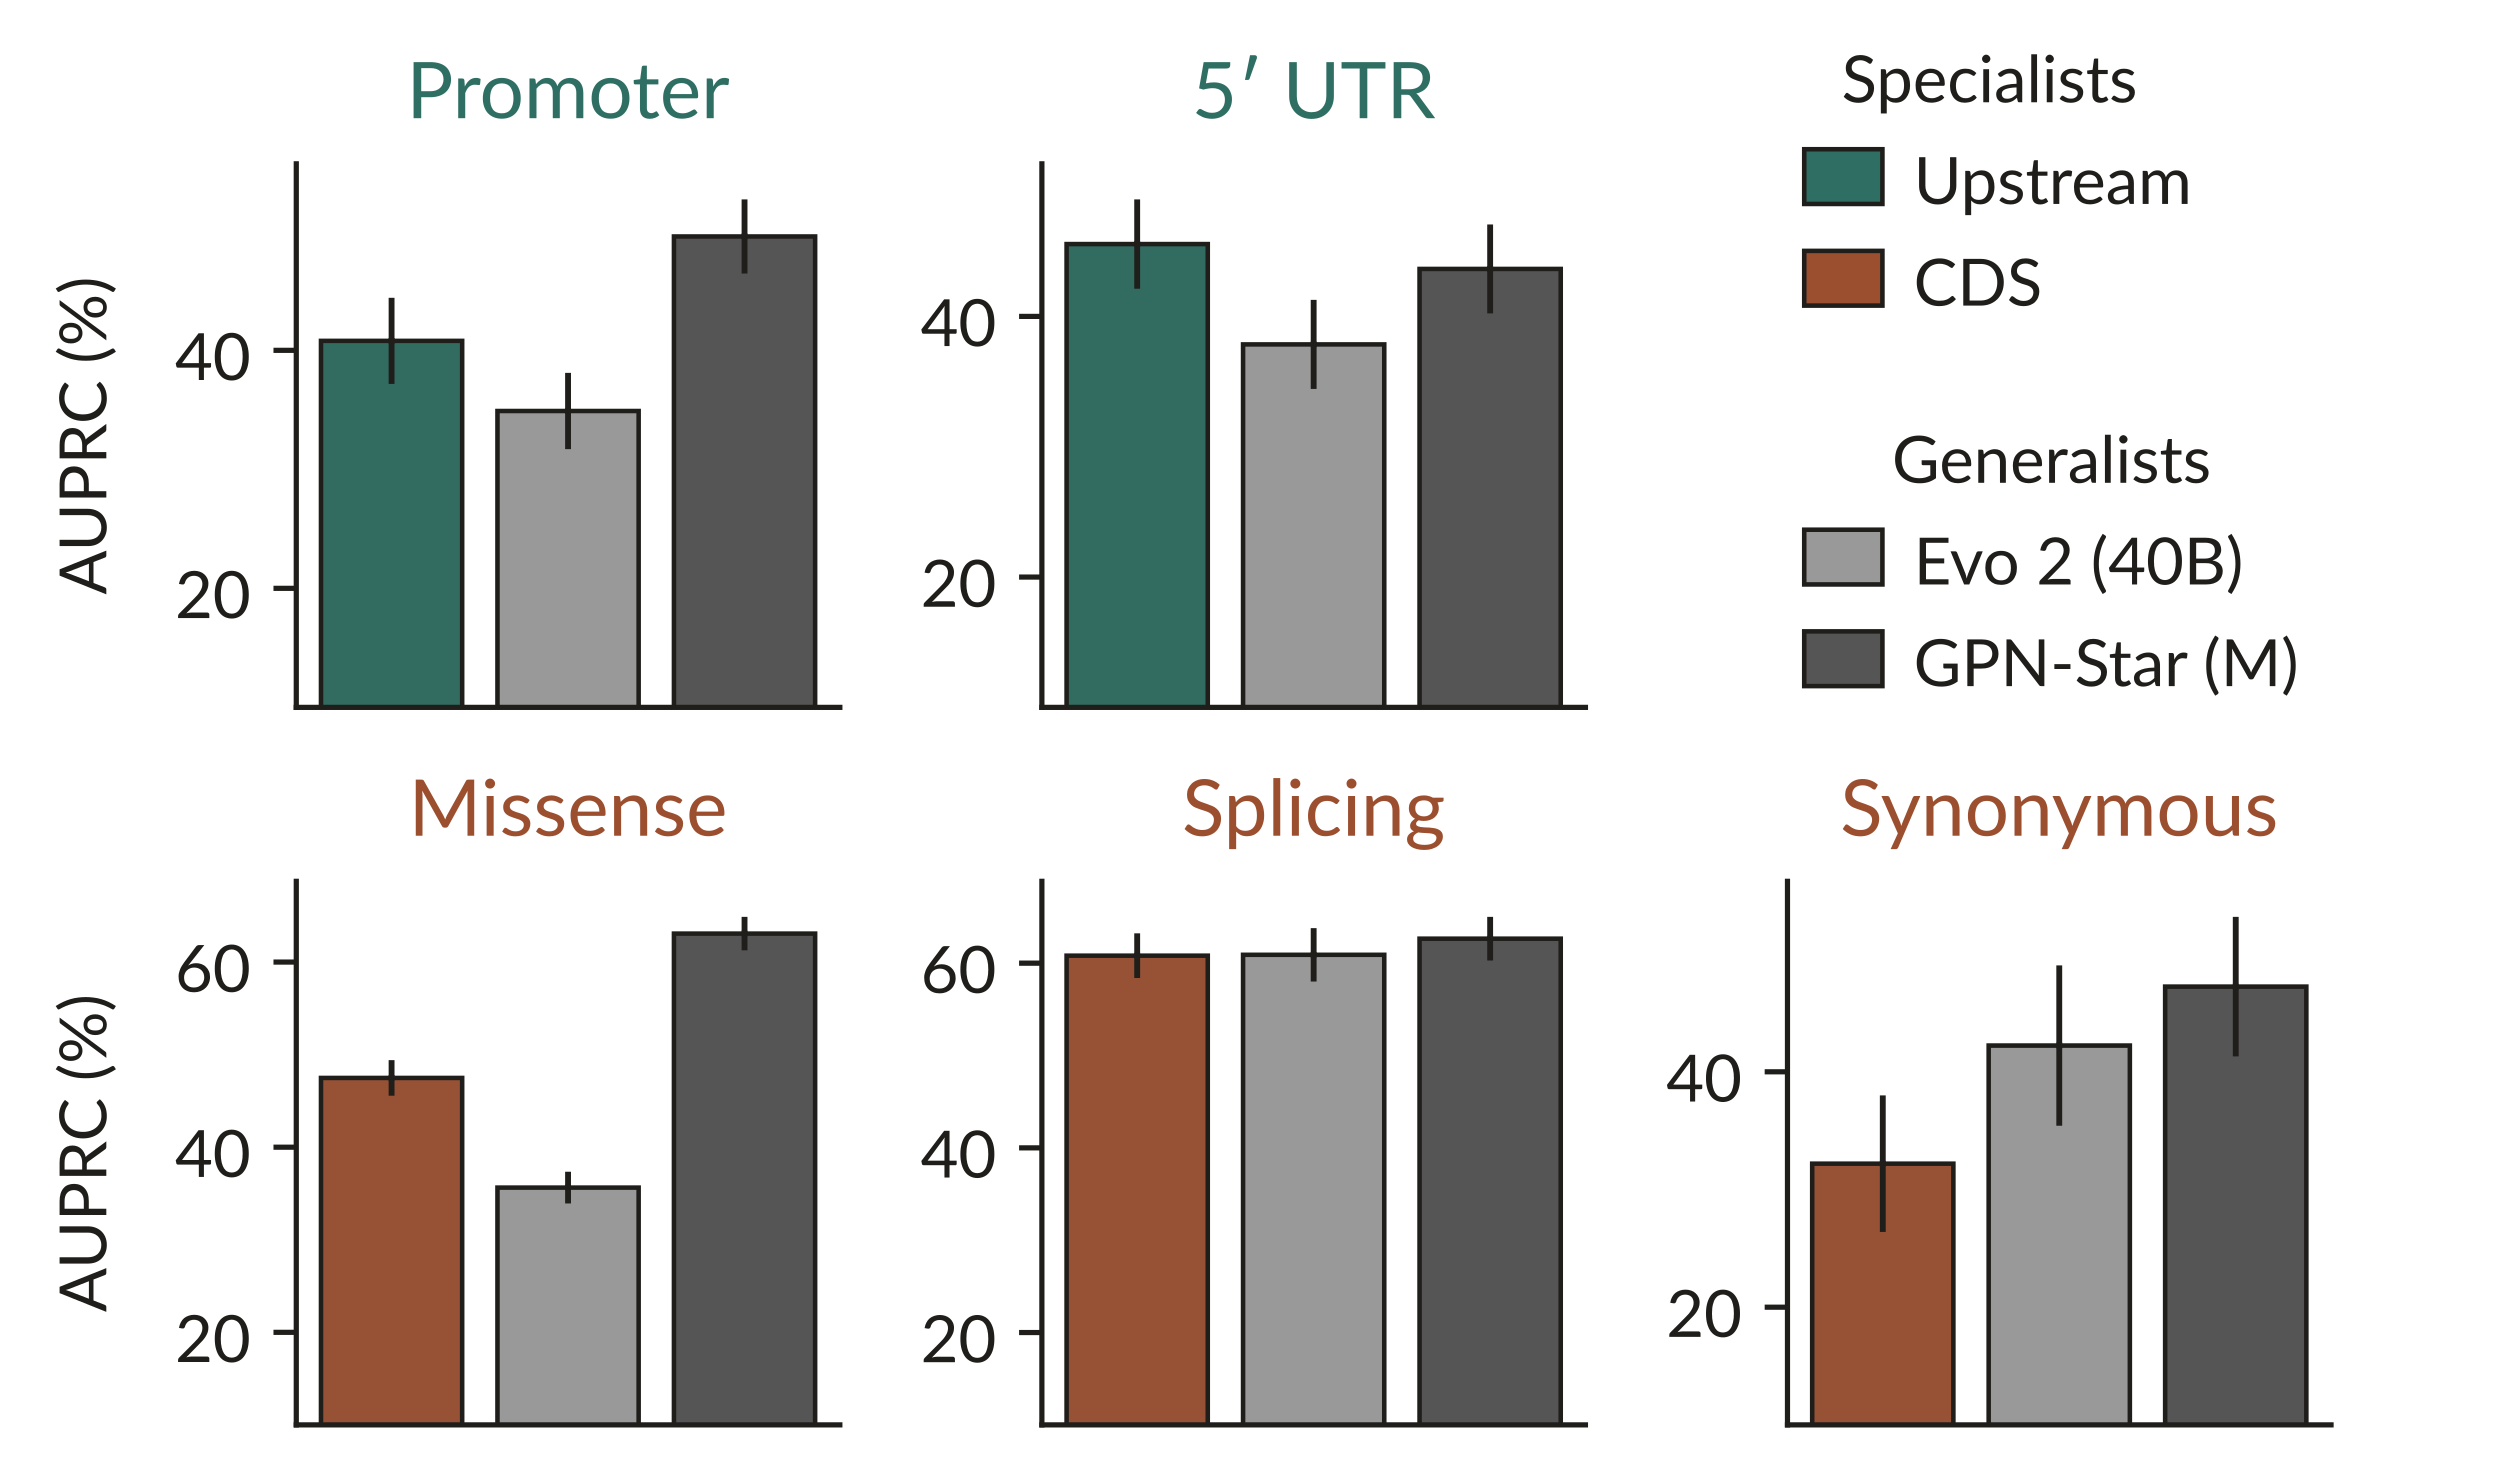
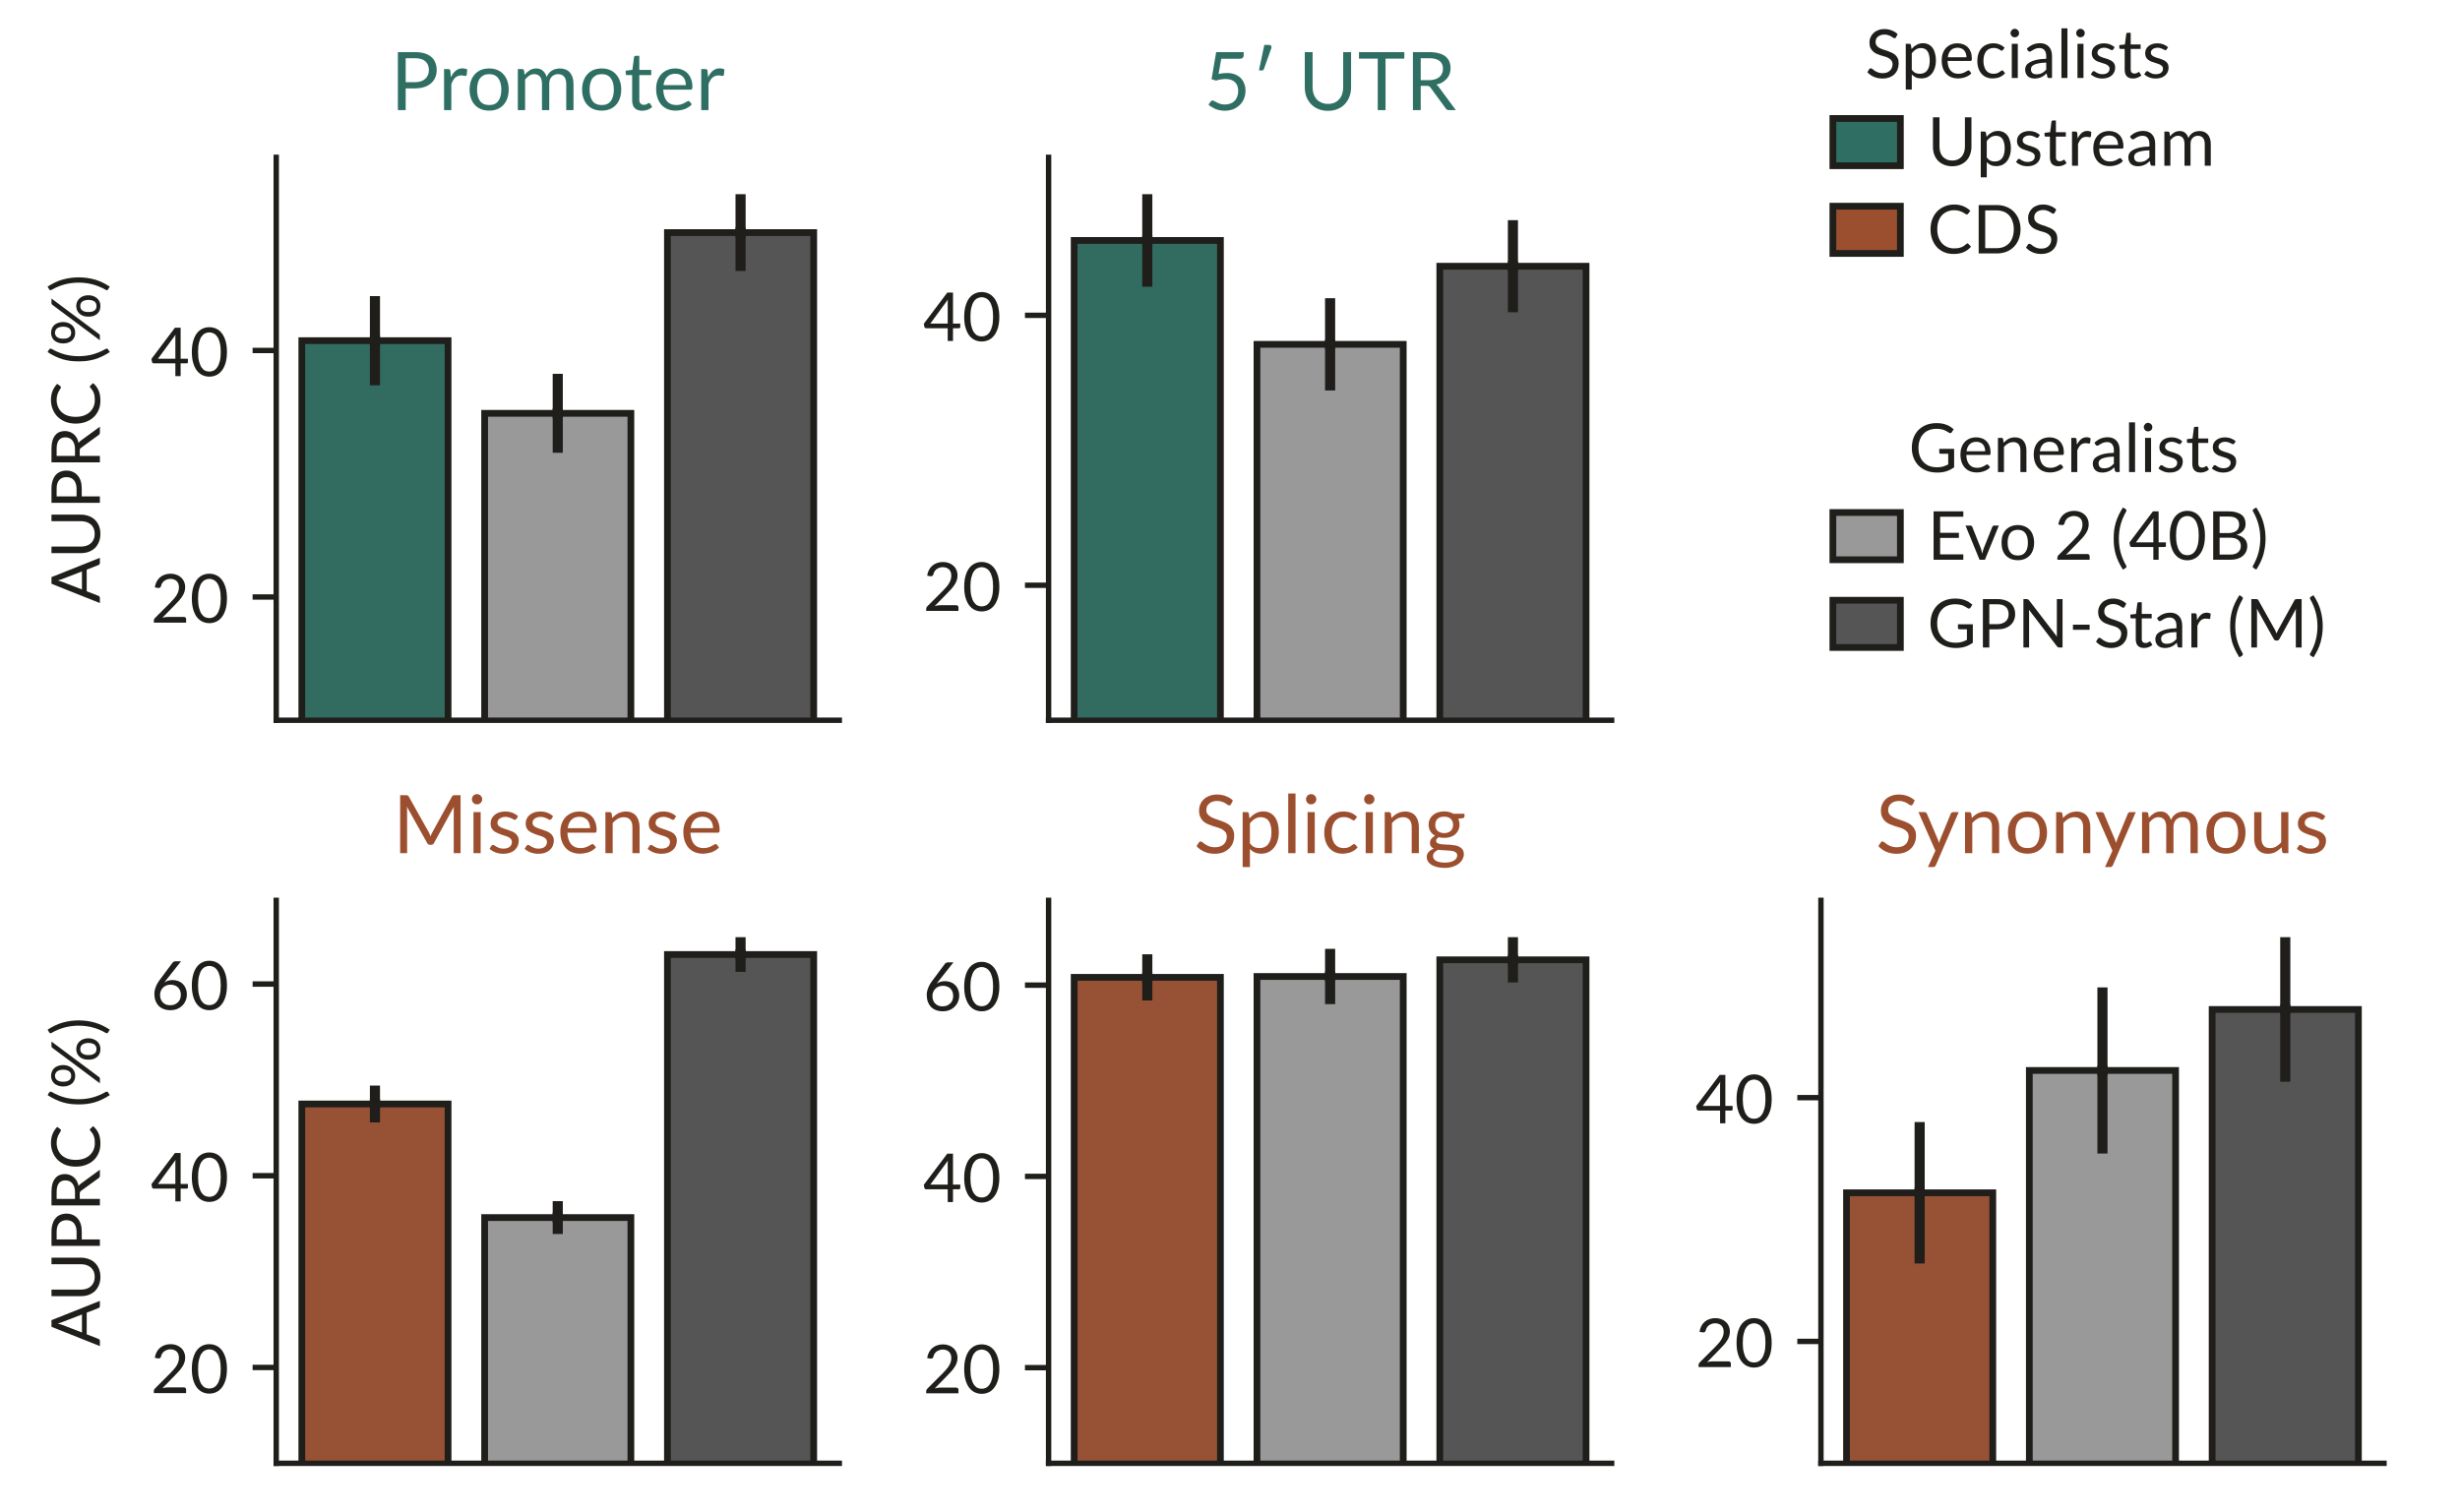
- <svg xmlns="http://www.w3.org/2000/svg" xmlns:xlink="http://www.w3.org/1999/xlink" width="383.678pt" height="225.877pt" viewBox="0 0 383.678 225.877" version="1.1" data-figure-typography="lato-v1" data-figure-render-width="460" font-family="Lato, sans-serif">
+ <svg xmlns="http://www.w3.org/2000/svg" xmlns:xlink="http://www.w3.org/1999/xlink" width="364.464pt" height="224.053pt" viewBox="0 0 364.464 224.053" version="1.1" data-figure-typography="lato-v1" data-figure-render-width="437.357" data-figure-render-scale="1.2" font-family="Lato, sans-serif">
  <defs>
    <style type="text/css">*{stroke-linejoin: round; stroke-linecap: butt}</style>
  </defs>
  <g id="figure_1">
    <g id="patch_1">
-       <path d="M 0 225.877 L 383.678 225.877 L 383.678 0 L 0 0 L 0 225.877 z " style="fill: none" />
+       <path d="M -0 224.053 L 364.464 224.053 L 364.464 0 L -0 0 L -0 224.053 z " style="fill: none" />
    </g>
    <g id="axes_1">
      <g id="patch_2">
-         <path d="M 45.47 108.561 L 128.891 108.561 L 128.891 25.141 L 45.47 25.141 L 45.47 108.561 z " style="fill: none" />
+         <path d="M 40.925 106.738 L 124.346 106.738 L 124.346 23.317 L 40.925 23.317 L 40.925 106.738 z " style="fill: none" />
      </g>
      <g id="matplotlib.axis_1" />
      <g id="matplotlib.axis_2">
        <g id="ytick_1">
          <g id="line2d_1">
            <defs>
              <path id="m7291acd6cf" d="M 0 0 L -3.5 0 " style="stroke: #1f1e1b; stroke-width: 0.8" />
            </defs>
            <g>
-               <use xlink:href="#m7291acd6cf" x="45.47" y="90.295" style="fill: #1f1e1b; stroke: #1f1e1b; stroke-width: 0.8" />
+               <use xlink:href="#m7291acd6cf" x="40.925" y="88.471" style="fill: #1f1e1b; stroke: #1f1e1b; stroke-width: 0.8" />
            </g>
          </g>
          <g id="text_1">
-             <text style="font-size: 10.009px; font-family: 'Lato', sans-serif; text-anchor: end; fill: #1f1e1b" x="38.47" y="94.853" transform="rotate(-0 38.47 94.85339)">20</text>
+             <text style="font-size: 10px; font-family: 'Lato', sans-serif; text-anchor: end; fill: #1f1e1b" x="33.925" y="92.27" transform="rotate(-0 33.925 92.27019)">20</text>
          </g>
        </g>
        <g id="ytick_2">
          <g id="line2d_2">
            <g>
-               <use xlink:href="#m7291acd6cf" x="45.47" y="53.762" style="fill: #1f1e1b; stroke: #1f1e1b; stroke-width: 0.8" />
+               <use xlink:href="#m7291acd6cf" x="40.925" y="51.938" style="fill: #1f1e1b; stroke: #1f1e1b; stroke-width: 0.8" />
            </g>
          </g>
          <g id="text_2">
-             <text style="font-size: 10.009px; font-family: 'Lato', sans-serif; text-anchor: end; fill: #1f1e1b" x="38.47" y="58.32" transform="rotate(-0 38.47 58.32037)">40</text>
+             <text style="font-size: 10px; font-family: 'Lato', sans-serif; text-anchor: end; fill: #1f1e1b" x="33.925" y="55.737" transform="rotate(-0 33.925 55.73716)">40</text>
          </g>
        </g>
        <g id="text_3">
-           <text style="font-size: 10.009px; font-family: 'Lato', sans-serif; text-anchor: middle; fill: #1f1e1b" x="16.317" y="66.851" transform="rotate(-90 16.31719 66.85097)">AUPRC (%)</text>
+           <text style="font-size: 10px; font-family: 'Lato', sans-serif; text-anchor: middle; fill: #1f1e1b" x="14.798" y="65.028" transform="rotate(-90 14.79766 65.02753)">AUPRC (%)</text>
        </g>
      </g>
      <g id="patch_3">
-         <path d="M 49.262 126.828 L 70.93 126.828 L 70.93 52.312 L 49.262 52.312 z " clip-path="url(#p559df24fc4)" style="fill: #326c61; stroke: #1f1e1b; stroke-width: 0.7; stroke-linejoin: miter" />
+         <path d="M 44.717 125.004 L 66.385 125.004 L 66.385 50.488 L 44.717 50.488 z " clip-path="url(#p60360c8b93)" style="fill: #326c61; stroke: #1f1e1b; stroke-linejoin: miter" />
      </g>
      <g id="patch_4">
-         <path d="M 76.346 126.828 L 98.014 126.828 L 98.014 63.075 L 76.346 63.075 z " clip-path="url(#p559df24fc4)" style="fill: #999999; stroke: #1f1e1b; stroke-width: 0.7; stroke-linejoin: miter" />
+         <path d="M 71.801 125.004 L 93.469 125.004 L 93.469 61.252 L 71.801 61.252 z " clip-path="url(#p60360c8b93)" style="fill: #999999; stroke: #1f1e1b; stroke-linejoin: miter" />
      </g>
      <g id="patch_5">
-         <path d="M 103.431 126.828 L 125.099 126.828 L 125.099 36.289 L 103.431 36.289 z " clip-path="url(#p559df24fc4)" style="fill: #555555; stroke: #1f1e1b; stroke-width: 0.7; stroke-linejoin: miter" />
+         <path d="M 98.886 125.004 L 120.554 125.004 L 120.554 34.465 L 98.886 34.465 z " clip-path="url(#p60360c8b93)" style="fill: #555555; stroke: #1f1e1b; stroke-linejoin: miter" />
      </g>
      <g id="patch_6">
-         <path d="M 45.47 108.561 L 45.47 25.141 " style="fill: none; stroke: #1f1e1b; stroke-width: 0.8; stroke-linejoin: miter; stroke-linecap: square" />
+         <path d="M 40.925 106.738 L 40.925 23.317 " style="fill: none; stroke: #1f1e1b; stroke-width: 0.8; stroke-linejoin: miter; stroke-linecap: square" />
      </g>
      <g id="patch_7">
-         <path d="M 45.47 108.561 L 128.891 108.561 " style="fill: none; stroke: #1f1e1b; stroke-width: 0.8; stroke-linejoin: miter; stroke-linecap: square" />
+         <path d="M 40.925 106.738 L 124.346 106.738 " style="fill: none; stroke: #1f1e1b; stroke-width: 0.8; stroke-linejoin: miter; stroke-linecap: square" />
      </g>
      <g id="text_4">
-         <text style="font-size: 12.011px; font-family: 'Lato', sans-serif; text-anchor: middle; fill: #2f6f63" x="87.18" y="18.141" transform="rotate(-0 87.18035 18.14062)">Promoter</text>
+         <text style="font-size: 12px; font-family: 'Lato', sans-serif; text-anchor: middle; fill: #2f6f63" x="82.635" y="16.317" transform="rotate(-0 82.63535 16.31719)">Promoter</text>
      </g>
      <g id="LineCollection_1">
-         <path d="M 60.096 58.919 L 60.096 45.705 " clip-path="url(#p559df24fc4)" style="fill: none; stroke: #1f1e1b; stroke-width: 0.9" />
+         <path d="M 55.551 57.095 L 55.551 43.882 " clip-path="url(#p60360c8b93)" style="fill: none; stroke: #1f1e1b; stroke-width: 1.5" />
      </g>
      <g id="LineCollection_2">
-         <path d="M 87.18 68.927 L 87.18 57.224 " clip-path="url(#p559df24fc4)" style="fill: none; stroke: #1f1e1b; stroke-width: 0.9" />
+         <path d="M 82.635 67.103 L 82.635 55.401 " clip-path="url(#p60360c8b93)" style="fill: none; stroke: #1f1e1b; stroke-width: 1.5" />
      </g>
      <g id="LineCollection_3">
-         <path d="M 114.265 41.979 L 114.265 30.598 " clip-path="url(#p559df24fc4)" style="fill: none; stroke: #1f1e1b; stroke-width: 0.9" />
+         <path d="M 109.72 40.156 L 109.72 28.775 " clip-path="url(#p60360c8b93)" style="fill: none; stroke: #1f1e1b; stroke-width: 1.5" />
      </g>
      <g id="line2d_3">
-         <path d="M 60.096 52.312 " clip-path="url(#p559df24fc4)" style="fill: none; stroke: #1f1e1b; stroke-width: 0.9; stroke-linecap: square" />
+         <path d="M 55.551 50.488 " clip-path="url(#p60360c8b93)" style="fill: none; stroke: #1f1e1b; stroke-width: 1.5; stroke-linecap: square" />
      </g>
      <g id="line2d_4">
-         <path d="M 87.18 63.075 " clip-path="url(#p559df24fc4)" style="fill: none; stroke: #1f1e1b; stroke-width: 0.9; stroke-linecap: square" />
+         <path d="M 82.635 61.252 " clip-path="url(#p60360c8b93)" style="fill: none; stroke: #1f1e1b; stroke-width: 1.5; stroke-linecap: square" />
      </g>
      <g id="line2d_5">
-         <path d="M 114.265 36.289 " clip-path="url(#p559df24fc4)" style="fill: none; stroke: #1f1e1b; stroke-width: 0.9; stroke-linecap: square" />
+         <path d="M 109.72 34.465 " clip-path="url(#p60360c8b93)" style="fill: none; stroke: #1f1e1b; stroke-width: 1.5; stroke-linecap: square" />
      </g>
    </g>
    <g id="axes_2">
      <g id="patch_8">
-         <path d="M 159.899 108.561 L 243.319 108.561 L 243.319 25.141 L 159.899 25.141 L 159.899 108.561 z " style="fill: none" />
+         <path d="M 155.354 106.738 L 238.774 106.738 L 238.774 23.317 L 155.354 23.317 L 155.354 106.738 z " style="fill: none" />
      </g>
      <g id="matplotlib.axis_3" />
      <g id="matplotlib.axis_4">
        <g id="ytick_3">
          <g id="line2d_6">
            <g>
-               <use xlink:href="#m7291acd6cf" x="159.899" y="88.559" style="fill: #1f1e1b; stroke: #1f1e1b; stroke-width: 0.8" />
+               <use xlink:href="#m7291acd6cf" x="155.354" y="86.736" style="fill: #1f1e1b; stroke: #1f1e1b; stroke-width: 0.8" />
            </g>
          </g>
          <g id="text_5">
-             <text style="font-size: 10.009px; font-family: 'Lato', sans-serif; text-anchor: end; fill: #1f1e1b" x="152.899" y="93.118" transform="rotate(-0 152.8986 93.11772)">20</text>
+             <text style="font-size: 10px; font-family: 'Lato', sans-serif; text-anchor: end; fill: #1f1e1b" x="148.354" y="90.535" transform="rotate(-0 148.3536 90.53452)">20</text>
          </g>
        </g>
        <g id="ytick_4">
          <g id="line2d_7">
            <g>
-               <use xlink:href="#m7291acd6cf" x="159.899" y="48.555" style="fill: #1f1e1b; stroke: #1f1e1b; stroke-width: 0.8" />
+               <use xlink:href="#m7291acd6cf" x="155.354" y="46.731" style="fill: #1f1e1b; stroke: #1f1e1b; stroke-width: 0.8" />
            </g>
          </g>
          <g id="text_6">
-             <text style="font-size: 10.009px; font-family: 'Lato', sans-serif; text-anchor: end; fill: #1f1e1b" x="152.899" y="53.113" transform="rotate(-0 152.8986 53.11335)">40</text>
+             <text style="font-size: 10px; font-family: 'Lato', sans-serif; text-anchor: end; fill: #1f1e1b" x="148.354" y="50.53" transform="rotate(-0 148.3536 50.53014)">40</text>
          </g>
        </g>
      </g>
      <g id="patch_9">
-         <path d="M 163.69 128.564 L 185.358 128.564 L 185.358 37.455 L 163.69 37.455 z " clip-path="url(#p4ce0a3b8d2)" style="fill: #326c61; stroke: #1f1e1b; stroke-width: 0.7; stroke-linejoin: miter" />
+         <path d="M 159.145 126.74 L 180.813 126.74 L 180.813 35.631 L 159.145 35.631 z " clip-path="url(#pe052a5cbdd)" style="fill: #326c61; stroke: #1f1e1b; stroke-linejoin: miter" />
      </g>
      <g id="patch_10">
-         <path d="M 190.775 128.564 L 212.443 128.564 L 212.443 52.855 L 190.775 52.855 z " clip-path="url(#p4ce0a3b8d2)" style="fill: #999999; stroke: #1f1e1b; stroke-width: 0.7; stroke-linejoin: miter" />
+         <path d="M 186.23 126.74 L 207.898 126.74 L 207.898 51.032 L 186.23 51.032 z " clip-path="url(#pe052a5cbdd)" style="fill: #999999; stroke: #1f1e1b; stroke-linejoin: miter" />
      </g>
      <g id="patch_11">
-         <path d="M 217.86 128.564 L 239.527 128.564 L 239.527 41.276 L 217.86 41.276 z " clip-path="url(#p4ce0a3b8d2)" style="fill: #555555; stroke: #1f1e1b; stroke-width: 0.7; stroke-linejoin: miter" />
+         <path d="M 213.315 126.74 L 234.982 126.74 L 234.982 39.452 L 213.315 39.452 z " clip-path="url(#pe052a5cbdd)" style="fill: #555555; stroke: #1f1e1b; stroke-linejoin: miter" />
      </g>
      <g id="patch_12">
-         <path d="M 159.899 108.561 L 159.899 25.141 " style="fill: none; stroke: #1f1e1b; stroke-width: 0.8; stroke-linejoin: miter; stroke-linecap: square" />
+         <path d="M 155.354 106.738 L 155.354 23.317 " style="fill: none; stroke: #1f1e1b; stroke-width: 0.8; stroke-linejoin: miter; stroke-linecap: square" />
      </g>
      <g id="patch_13">
-         <path d="M 159.899 108.561 L 243.319 108.561 " style="fill: none; stroke: #1f1e1b; stroke-width: 0.8; stroke-linejoin: miter; stroke-linecap: square" />
+         <path d="M 155.354 106.738 L 238.774 106.738 " style="fill: none; stroke: #1f1e1b; stroke-width: 0.8; stroke-linejoin: miter; stroke-linecap: square" />
      </g>
      <g id="text_7">
-         <text style="font-size: 12.011px; font-family: 'Lato', sans-serif; text-anchor: middle; fill: #2f6f63" x="201.609" y="18.141" transform="rotate(-0 201.6089 18.14062)">5′ UTR</text>
+         <text style="font-size: 12px; font-family: 'Lato', sans-serif; text-anchor: middle; fill: #2f6f63" x="197.064" y="16.317" transform="rotate(-0 197.0639 16.31719)">5′ UTR</text>
      </g>
      <g id="LineCollection_4">
-         <path d="M 174.524 44.312 L 174.524 30.598 " clip-path="url(#p4ce0a3b8d2)" style="fill: none; stroke: #1f1e1b; stroke-width: 0.9" />
+         <path d="M 169.979 42.488 L 169.979 28.775 " clip-path="url(#pe052a5cbdd)" style="fill: none; stroke: #1f1e1b; stroke-width: 1.5" />
      </g>
      <g id="LineCollection_5">
-         <path d="M 201.609 59.69 L 201.609 46.02 " clip-path="url(#p4ce0a3b8d2)" style="fill: none; stroke: #1f1e1b; stroke-width: 0.9" />
+         <path d="M 197.064 57.867 L 197.064 44.197 " clip-path="url(#pe052a5cbdd)" style="fill: none; stroke: #1f1e1b; stroke-width: 1.5" />
      </g>
      <g id="LineCollection_6">
-         <path d="M 228.694 48.1 L 228.694 34.452 " clip-path="url(#p4ce0a3b8d2)" style="fill: none; stroke: #1f1e1b; stroke-width: 0.9" />
+         <path d="M 224.149 46.276 L 224.149 32.628 " clip-path="url(#pe052a5cbdd)" style="fill: none; stroke: #1f1e1b; stroke-width: 1.5" />
      </g>
      <g id="line2d_8">
-         <path d="M 174.524 37.455 " clip-path="url(#p4ce0a3b8d2)" style="fill: none; stroke: #1f1e1b; stroke-width: 0.9; stroke-linecap: square" />
+         <path d="M 169.979 35.631 " clip-path="url(#pe052a5cbdd)" style="fill: none; stroke: #1f1e1b; stroke-width: 1.5; stroke-linecap: square" />
      </g>
      <g id="line2d_9">
-         <path d="M 201.609 52.855 " clip-path="url(#p4ce0a3b8d2)" style="fill: none; stroke: #1f1e1b; stroke-width: 0.9; stroke-linecap: square" />
+         <path d="M 197.064 51.032 " clip-path="url(#pe052a5cbdd)" style="fill: none; stroke: #1f1e1b; stroke-width: 1.5; stroke-linecap: square" />
      </g>
      <g id="line2d_10">
-         <path d="M 228.694 41.276 " clip-path="url(#p4ce0a3b8d2)" style="fill: none; stroke: #1f1e1b; stroke-width: 0.9; stroke-linecap: square" />
+         <path d="M 224.149 39.452 " clip-path="url(#pe052a5cbdd)" style="fill: none; stroke: #1f1e1b; stroke-width: 1.5; stroke-linecap: square" />
      </g>
    </g>
    <g id="axes_3">
      <g id="legend_1">
        <g id="text_8">
-           <text style="font-size: 10.009px; font-family: 'Lato', sans-serif; text-anchor: start; fill: #1f1e1b" x="282.633" y="15.701" transform="rotate(-0 282.6325 15.70096)">Specialists</text>
+           <text style="font-size: 10px; font-family: 'Lato', sans-serif; text-anchor: start; fill: #1f1e1b" x="276.332" y="11.558" transform="rotate(-0 276.3316 11.55783)">Specialists</text>
        </g>
        <g id="patch_14">
-           <path d="M 276.897 31.302 L 288.897 31.302 L 288.897 22.902 L 276.897 22.902 z " style="fill: #2f6f63; stroke: #1f1e1b; stroke-width: 0.7; stroke-linejoin: miter" />
+           <path d="M 271.552 24.559 L 281.552 24.559 L 281.552 17.559 L 271.552 17.559 z " style="fill: #2f6f63; stroke: #1f1e1b; stroke-linejoin: miter" />
        </g>
        <g id="text_9">
-           <text style="font-size: 10.009px; font-family: 'Lato', sans-serif; text-anchor: start; fill: #1f1e1b" x="293.697" y="31.302" transform="rotate(-0 293.6969 31.30189)">Upstream</text>
+           <text style="font-size: 10px; font-family: 'Lato', sans-serif; text-anchor: start; fill: #1f1e1b" x="285.552" y="24.559" transform="rotate(-0 285.5519 24.55861)">Upstream</text>
        </g>
        <g id="patch_15">
-           <path d="M 276.897 46.903 L 288.897 46.903 L 288.897 38.503 L 276.897 38.503 z " style="fill: #9c4f2f; stroke: #1f1e1b; stroke-width: 0.7; stroke-linejoin: miter" />
+           <path d="M 271.552 37.559 L 281.552 37.559 L 281.552 30.559 L 271.552 30.559 z " style="fill: #9c4f2f; stroke: #1f1e1b; stroke-linejoin: miter" />
        </g>
        <g id="text_10">
-           <text style="font-size: 10.009px; font-family: 'Lato', sans-serif; text-anchor: start; fill: #1f1e1b" x="293.697" y="46.903" transform="rotate(-0 293.6969 46.90283)">CDS</text>
+           <text style="font-size: 10px; font-family: 'Lato', sans-serif; text-anchor: start; fill: #1f1e1b" x="285.552" y="37.559" transform="rotate(-0 285.5519 37.55939)">CDS</text>
        </g>
      </g>
      <g id="legend_2">
        <g id="text_11">
-           <text style="font-size: 10.009px; font-family: 'Lato', sans-serif; text-anchor: start; fill: #1f1e1b" x="290.372" y="74.095" transform="rotate(-0 290.3716 74.09544)">Generalists</text>
+           <text style="font-size: 10px; font-family: 'Lato', sans-serif; text-anchor: start; fill: #1f1e1b" x="282.781" y="69.952" transform="rotate(-0 282.7808 69.95231)">Generalists</text>
        </g>
        <g id="patch_16">
-           <path d="M 276.897 89.696 L 288.897 89.696 L 288.897 81.296 L 276.897 81.296 z " style="fill: #999999; stroke: #1f1e1b; stroke-width: 0.7; stroke-linejoin: miter" />
+           <path d="M 271.552 82.953 L 281.552 82.953 L 281.552 75.953 L 271.552 75.953 z " style="fill: #999999; stroke: #1f1e1b; stroke-linejoin: miter" />
        </g>
        <g id="text_12">
-           <text style="font-size: 10.009px; font-family: 'Lato', sans-serif; text-anchor: start; fill: #1f1e1b" x="293.697" y="89.696" transform="rotate(-0 293.6969 89.69638)">Evo 2 (40B)</text>
+           <text style="font-size: 10px; font-family: 'Lato', sans-serif; text-anchor: start; fill: #1f1e1b" x="285.552" y="82.953" transform="rotate(-0 285.5519 82.9531)">Evo 2 (40B)</text>
        </g>
        <g id="patch_17">
-           <path d="M 276.897 105.297 L 288.897 105.297 L 288.897 96.897 L 276.897 96.897 z " style="fill: #555555; stroke: #1f1e1b; stroke-width: 0.7; stroke-linejoin: miter" />
+           <path d="M 271.552 95.954 L 281.552 95.954 L 281.552 88.954 L 271.552 88.954 z " style="fill: #555555; stroke: #1f1e1b; stroke-linejoin: miter" />
        </g>
        <g id="text_13">
-           <text style="font-size: 10.009px; font-family: 'Lato', sans-serif; text-anchor: start; fill: #1f1e1b" x="293.697" y="105.297" transform="rotate(-0 293.6969 105.2973)">GPN-Star (M)</text>
+           <text style="font-size: 10px; font-family: 'Lato', sans-serif; text-anchor: start; fill: #1f1e1b" x="285.552" y="95.954" transform="rotate(-0 285.5519 95.95388)">GPN-Star (M)</text>
        </g>
      </g>
    </g>
    <g id="axes_4">
      <g id="patch_18">
-         <path d="M 45.47 218.677 L 128.891 218.677 L 128.891 135.256 L 45.47 135.256 L 45.47 218.677 z " style="fill: none" />
+         <path d="M 40.925 216.853 L 124.346 216.853 L 124.346 133.432 L 40.925 133.432 L 40.925 216.853 z " style="fill: none" />
      </g>
      <g id="matplotlib.axis_5" />
      <g id="matplotlib.axis_6">
        <g id="ytick_5">
          <g id="line2d_11">
            <g>
-               <use xlink:href="#m7291acd6cf" x="45.47" y="204.472" style="fill: #1f1e1b; stroke: #1f1e1b; stroke-width: 0.8" />
+               <use xlink:href="#m7291acd6cf" x="40.925" y="202.648" style="fill: #1f1e1b; stroke: #1f1e1b; stroke-width: 0.8" />
            </g>
          </g>
          <g id="text_14">
-             <text style="font-size: 10.009px; font-family: 'Lato', sans-serif; text-anchor: end; fill: #1f1e1b" x="38.47" y="209.03" transform="rotate(-0 38.47 209.0305)">20</text>
+             <text style="font-size: 10px; font-family: 'Lato', sans-serif; text-anchor: end; fill: #1f1e1b" x="33.925" y="206.447" transform="rotate(-0 33.925 206.4473)">20</text>
          </g>
        </g>
        <g id="ytick_6">
          <g id="line2d_12">
            <g>
-               <use xlink:href="#m7291acd6cf" x="45.47" y="176.062" style="fill: #1f1e1b; stroke: #1f1e1b; stroke-width: 0.8" />
+               <use xlink:href="#m7291acd6cf" x="40.925" y="174.239" style="fill: #1f1e1b; stroke: #1f1e1b; stroke-width: 0.8" />
            </g>
          </g>
          <g id="text_15">
-             <text style="font-size: 10.009px; font-family: 'Lato', sans-serif; text-anchor: end; fill: #1f1e1b" x="38.47" y="180.621" transform="rotate(-0 38.47 180.6209)">40</text>
+             <text style="font-size: 10px; font-family: 'Lato', sans-serif; text-anchor: end; fill: #1f1e1b" x="33.925" y="178.038" transform="rotate(-0 33.925 178.0377)">40</text>
          </g>
        </g>
        <g id="ytick_7">
          <g id="line2d_13">
            <g>
-               <use xlink:href="#m7291acd6cf" x="45.47" y="147.653" style="fill: #1f1e1b; stroke: #1f1e1b; stroke-width: 0.8" />
+               <use xlink:href="#m7291acd6cf" x="40.925" y="145.829" style="fill: #1f1e1b; stroke: #1f1e1b; stroke-width: 0.8" />
            </g>
          </g>
          <g id="text_16">
-             <text style="font-size: 10.009px; font-family: 'Lato', sans-serif; text-anchor: end; fill: #1f1e1b" x="38.47" y="152.211" transform="rotate(-0 38.47 152.2114)">60</text>
+             <text style="font-size: 10px; font-family: 'Lato', sans-serif; text-anchor: end; fill: #1f1e1b" x="33.925" y="149.628" transform="rotate(-0 33.925 149.6282)">60</text>
          </g>
        </g>
        <g id="text_17">
-           <text style="font-size: 10.009px; font-family: 'Lato', sans-serif; text-anchor: middle; fill: #1f1e1b" x="16.317" y="176.966" transform="rotate(-90 16.31719 176.9663)">AUPRC (%)</text>
+           <text style="font-size: 10px; font-family: 'Lato', sans-serif; text-anchor: middle; fill: #1f1e1b" x="14.798" y="175.143" transform="rotate(-90 14.79766 175.1428)">AUPRC (%)</text>
        </g>
      </g>
      <g id="patch_19">
-         <path d="M 49.262 232.881 L 70.93 232.881 L 70.93 165.433 L 49.262 165.433 z " clip-path="url(#pea707bbe73)" style="fill: #975134; stroke: #1f1e1b; stroke-width: 0.7; stroke-linejoin: miter" />
+         <path d="M 44.717 231.058 L 66.385 231.058 L 66.385 163.609 L 44.717 163.609 z " clip-path="url(#pf3f96578ab)" style="fill: #975134; stroke: #1f1e1b; stroke-linejoin: miter" />
      </g>
      <g id="patch_20">
-         <path d="M 76.346 232.881 L 98.014 232.881 L 98.014 182.262 L 76.346 182.262 z " clip-path="url(#pea707bbe73)" style="fill: #999999; stroke: #1f1e1b; stroke-width: 0.7; stroke-linejoin: miter" />
+         <path d="M 71.801 231.058 L 93.469 231.058 L 93.469 180.438 L 71.801 180.438 z " clip-path="url(#pf3f96578ab)" style="fill: #999999; stroke: #1f1e1b; stroke-linejoin: miter" />
      </g>
      <g id="patch_21">
-         <path d="M 103.431 232.881 L 125.099 232.881 L 125.099 143.281 L 103.431 143.281 z " clip-path="url(#pea707bbe73)" style="fill: #555555; stroke: #1f1e1b; stroke-width: 0.7; stroke-linejoin: miter" />
+         <path d="M 98.886 231.058 L 120.554 231.058 L 120.554 141.458 L 98.886 141.458 z " clip-path="url(#pf3f96578ab)" style="fill: #555555; stroke: #1f1e1b; stroke-linejoin: miter" />
      </g>
      <g id="patch_22">
-         <path d="M 45.47 218.677 L 45.47 135.256 " style="fill: none; stroke: #1f1e1b; stroke-width: 0.8; stroke-linejoin: miter; stroke-linecap: square" />
+         <path d="M 40.925 216.853 L 40.925 133.432 " style="fill: none; stroke: #1f1e1b; stroke-width: 0.8; stroke-linejoin: miter; stroke-linecap: square" />
      </g>
      <g id="patch_23">
-         <path d="M 45.47 218.677 L 128.891 218.677 " style="fill: none; stroke: #1f1e1b; stroke-width: 0.8; stroke-linejoin: miter; stroke-linecap: square" />
+         <path d="M 40.925 216.853 L 124.346 216.853 " style="fill: none; stroke: #1f1e1b; stroke-width: 0.8; stroke-linejoin: miter; stroke-linecap: square" />
      </g>
      <g id="text_18">
-         <text style="font-size: 12.011px; font-family: 'Lato', sans-serif; text-anchor: middle; fill: #9c4f2f" x="87.18" y="128.256" transform="rotate(-0 87.18035 128.2559)">Missense</text>
+         <text style="font-size: 12px; font-family: 'Lato', sans-serif; text-anchor: middle; fill: #9c4f2f" x="82.635" y="126.432" transform="rotate(-0 82.63535 126.4325)">Missense</text>
      </g>
      <g id="LineCollection_7">
-         <path d="M 60.096 168.162 L 60.096 162.704 " clip-path="url(#pea707bbe73)" style="fill: none; stroke: #1f1e1b; stroke-width: 0.9" />
+         <path d="M 55.551 166.338 L 55.551 160.88 " clip-path="url(#pf3f96578ab)" style="fill: none; stroke: #1f1e1b; stroke-width: 1.5" />
      </g>
      <g id="LineCollection_8">
-         <path d="M 87.18 184.698 L 87.18 179.825 " clip-path="url(#pea707bbe73)" style="fill: none; stroke: #1f1e1b; stroke-width: 0.9" />
+         <path d="M 82.635 182.875 L 82.635 178.002 " clip-path="url(#pf3f96578ab)" style="fill: none; stroke: #1f1e1b; stroke-width: 1.5" />
      </g>
      <g id="LineCollection_9">
-         <path d="M 114.265 145.849 L 114.265 140.713 " clip-path="url(#pea707bbe73)" style="fill: none; stroke: #1f1e1b; stroke-width: 0.9" />
+         <path d="M 109.72 144.026 L 109.72 138.89 " clip-path="url(#pf3f96578ab)" style="fill: none; stroke: #1f1e1b; stroke-width: 1.5" />
      </g>
      <g id="line2d_14">
-         <path d="M 60.096 165.433 " clip-path="url(#pea707bbe73)" style="fill: none; stroke: #1f1e1b; stroke-width: 0.9; stroke-linecap: square" />
+         <path d="M 55.551 163.609 " clip-path="url(#pf3f96578ab)" style="fill: none; stroke: #1f1e1b; stroke-width: 1.5; stroke-linecap: square" />
      </g>
      <g id="line2d_15">
-         <path d="M 87.18 182.262 " clip-path="url(#pea707bbe73)" style="fill: none; stroke: #1f1e1b; stroke-width: 0.9; stroke-linecap: square" />
+         <path d="M 82.635 180.438 " clip-path="url(#pf3f96578ab)" style="fill: none; stroke: #1f1e1b; stroke-width: 1.5; stroke-linecap: square" />
      </g>
      <g id="line2d_16">
-         <path d="M 114.265 143.281 " clip-path="url(#pea707bbe73)" style="fill: none; stroke: #1f1e1b; stroke-width: 0.9; stroke-linecap: square" />
+         <path d="M 109.72 141.458 " clip-path="url(#pf3f96578ab)" style="fill: none; stroke: #1f1e1b; stroke-width: 1.5; stroke-linecap: square" />
      </g>
    </g>
    <g id="axes_5">
      <g id="patch_24">
-         <path d="M 159.899 218.677 L 243.319 218.677 L 243.319 135.256 L 159.899 135.256 L 159.899 218.677 z " style="fill: none" />
+         <path d="M 155.354 216.853 L 238.774 216.853 L 238.774 133.432 L 155.354 133.432 L 155.354 216.853 z " style="fill: none" />
      </g>
      <g id="matplotlib.axis_7" />
      <g id="matplotlib.axis_8">
        <g id="ytick_8">
          <g id="line2d_17">
            <g>
-               <use xlink:href="#m7291acd6cf" x="159.899" y="204.505" style="fill: #1f1e1b; stroke: #1f1e1b; stroke-width: 0.8" />
+               <use xlink:href="#m7291acd6cf" x="155.354" y="202.681" style="fill: #1f1e1b; stroke: #1f1e1b; stroke-width: 0.8" />
            </g>
          </g>
          <g id="text_19">
-             <text style="font-size: 10.009px; font-family: 'Lato', sans-serif; text-anchor: end; fill: #1f1e1b" x="152.899" y="209.063" transform="rotate(-0 152.8986 209.0635)">20</text>
+             <text style="font-size: 10px; font-family: 'Lato', sans-serif; text-anchor: end; fill: #1f1e1b" x="148.354" y="206.48" transform="rotate(-0 148.3536 206.4803)">20</text>
          </g>
        </g>
        <g id="ytick_9">
          <g id="line2d_18">
            <g>
-               <use xlink:href="#m7291acd6cf" x="159.899" y="176.161" style="fill: #1f1e1b; stroke: #1f1e1b; stroke-width: 0.8" />
+               <use xlink:href="#m7291acd6cf" x="155.354" y="174.338" style="fill: #1f1e1b; stroke: #1f1e1b; stroke-width: 0.8" />
            </g>
          </g>
          <g id="text_20">
-             <text style="font-size: 10.009px; font-family: 'Lato', sans-serif; text-anchor: end; fill: #1f1e1b" x="152.899" y="180.72" transform="rotate(-0 152.8986 180.72)">40</text>
+             <text style="font-size: 10px; font-family: 'Lato', sans-serif; text-anchor: end; fill: #1f1e1b" x="148.354" y="178.137" transform="rotate(-0 148.3536 178.1368)">40</text>
          </g>
        </g>
        <g id="ytick_10">
          <g id="line2d_19">
            <g>
-               <use xlink:href="#m7291acd6cf" x="159.899" y="147.818" style="fill: #1f1e1b; stroke: #1f1e1b; stroke-width: 0.8" />
+               <use xlink:href="#m7291acd6cf" x="155.354" y="145.994" style="fill: #1f1e1b; stroke: #1f1e1b; stroke-width: 0.8" />
            </g>
          </g>
          <g id="text_21">
-             <text style="font-size: 10.009px; font-family: 'Lato', sans-serif; text-anchor: end; fill: #1f1e1b" x="152.899" y="152.376" transform="rotate(-0 152.8986 152.3765)">60</text>
+             <text style="font-size: 10px; font-family: 'Lato', sans-serif; text-anchor: end; fill: #1f1e1b" x="148.354" y="149.793" transform="rotate(-0 148.3536 149.7932)">60</text>
          </g>
        </g>
      </g>
      <g id="patch_25">
-         <path d="M 163.69 232.848 L 185.358 232.848 L 185.358 146.666 L 163.69 146.666 z " clip-path="url(#p2038b4af96)" style="fill: #975134; stroke: #1f1e1b; stroke-width: 0.7; stroke-linejoin: miter" />
+         <path d="M 159.145 231.025 L 180.813 231.025 L 180.813 144.842 L 159.145 144.842 z " clip-path="url(#pd2ad0ae99b)" style="fill: #975134; stroke: #1f1e1b; stroke-linejoin: miter" />
      </g>
      <g id="patch_26">
-         <path d="M 190.775 232.848 L 212.443 232.848 L 212.443 146.537 L 190.775 146.537 z " clip-path="url(#p2038b4af96)" style="fill: #999999; stroke: #1f1e1b; stroke-width: 0.7; stroke-linejoin: miter" />
+         <path d="M 186.23 231.025 L 207.898 231.025 L 207.898 144.714 L 186.23 144.714 z " clip-path="url(#pd2ad0ae99b)" style="fill: #999999; stroke: #1f1e1b; stroke-linejoin: miter" />
      </g>
      <g id="patch_27">
-         <path d="M 217.86 232.848 L 239.527 232.848 L 239.527 144.064 L 217.86 144.064 z " clip-path="url(#p2038b4af96)" style="fill: #555555; stroke: #1f1e1b; stroke-width: 0.7; stroke-linejoin: miter" />
+         <path d="M 213.315 231.025 L 234.982 231.025 L 234.982 142.24 L 213.315 142.24 z " clip-path="url(#pd2ad0ae99b)" style="fill: #555555; stroke: #1f1e1b; stroke-linejoin: miter" />
      </g>
      <g id="patch_28">
-         <path d="M 159.899 218.677 L 159.899 135.256 " style="fill: none; stroke: #1f1e1b; stroke-width: 0.8; stroke-linejoin: miter; stroke-linecap: square" />
+         <path d="M 155.354 216.853 L 155.354 133.432 " style="fill: none; stroke: #1f1e1b; stroke-width: 0.8; stroke-linejoin: miter; stroke-linecap: square" />
      </g>
      <g id="patch_29">
-         <path d="M 159.899 218.677 L 243.319 218.677 " style="fill: none; stroke: #1f1e1b; stroke-width: 0.8; stroke-linejoin: miter; stroke-linecap: square" />
+         <path d="M 155.354 216.853 L 238.774 216.853 " style="fill: none; stroke: #1f1e1b; stroke-width: 0.8; stroke-linejoin: miter; stroke-linecap: square" />
      </g>
      <g id="text_22">
-         <text style="font-size: 12.011px; font-family: 'Lato', sans-serif; text-anchor: middle; fill: #9c4f2f" x="201.609" y="128.256" transform="rotate(-0 201.6089 128.2559)">Splicing</text>
+         <text style="font-size: 12px; font-family: 'Lato', sans-serif; text-anchor: middle; fill: #9c4f2f" x="197.064" y="126.432" transform="rotate(-0 197.0639 126.4325)">Splicing</text>
      </g>
      <g id="LineCollection_10">
-         <path d="M 174.524 150.09 L 174.524 143.242 " clip-path="url(#p2038b4af96)" style="fill: none; stroke: #1f1e1b; stroke-width: 0.9" />
+         <path d="M 169.979 148.266 L 169.979 141.418 " clip-path="url(#pd2ad0ae99b)" style="fill: none; stroke: #1f1e1b; stroke-width: 1.5" />
      </g>
      <g id="LineCollection_11">
-         <path d="M 201.609 150.634 L 201.609 142.44 " clip-path="url(#p2038b4af96)" style="fill: none; stroke: #1f1e1b; stroke-width: 0.9" />
+         <path d="M 197.064 148.811 L 197.064 140.616 " clip-path="url(#pd2ad0ae99b)" style="fill: none; stroke: #1f1e1b; stroke-width: 1.5" />
      </g>
      <g id="LineCollection_12">
-         <path d="M 228.694 147.414 L 228.694 140.713 " clip-path="url(#p2038b4af96)" style="fill: none; stroke: #1f1e1b; stroke-width: 0.9" />
+         <path d="M 224.149 145.591 L 224.149 138.89 " clip-path="url(#pd2ad0ae99b)" style="fill: none; stroke: #1f1e1b; stroke-width: 1.5" />
      </g>
      <g id="line2d_20">
-         <path d="M 174.524 146.666 " clip-path="url(#p2038b4af96)" style="fill: none; stroke: #1f1e1b; stroke-width: 0.9; stroke-linecap: square" />
+         <path d="M 169.979 144.842 " clip-path="url(#pd2ad0ae99b)" style="fill: none; stroke: #1f1e1b; stroke-width: 1.5; stroke-linecap: square" />
      </g>
      <g id="line2d_21">
-         <path d="M 201.609 146.537 " clip-path="url(#p2038b4af96)" style="fill: none; stroke: #1f1e1b; stroke-width: 0.9; stroke-linecap: square" />
+         <path d="M 197.064 144.714 " clip-path="url(#pd2ad0ae99b)" style="fill: none; stroke: #1f1e1b; stroke-width: 1.5; stroke-linecap: square" />
      </g>
      <g id="line2d_22">
-         <path d="M 228.694 144.064 " clip-path="url(#p2038b4af96)" style="fill: none; stroke: #1f1e1b; stroke-width: 0.9; stroke-linecap: square" />
+         <path d="M 224.149 142.24 " clip-path="url(#pd2ad0ae99b)" style="fill: none; stroke: #1f1e1b; stroke-width: 1.5; stroke-linecap: square" />
      </g>
    </g>
    <g id="axes_6">
      <g id="patch_30">
-         <path d="M 274.327 218.677 L 357.748 218.677 L 357.748 135.256 L 274.327 135.256 L 274.327 218.677 z " style="fill: none" />
+         <path d="M 269.782 216.853 L 353.203 216.853 L 353.203 133.432 L 269.782 133.432 L 269.782 216.853 z " style="fill: none" />
      </g>
      <g id="matplotlib.axis_9" />
      <g id="matplotlib.axis_10">
        <g id="ytick_11">
          <g id="line2d_23">
            <g>
-               <use xlink:href="#m7291acd6cf" x="274.327" y="200.615" style="fill: #1f1e1b; stroke: #1f1e1b; stroke-width: 0.8" />
+               <use xlink:href="#m7291acd6cf" x="269.782" y="198.791" style="fill: #1f1e1b; stroke: #1f1e1b; stroke-width: 0.8" />
            </g>
          </g>
          <g id="text_23">
-             <text style="font-size: 10.009px; font-family: 'Lato', sans-serif; text-anchor: end; fill: #1f1e1b" x="267.327" y="205.173" transform="rotate(-0 267.3271 205.1733)">20</text>
+             <text style="font-size: 10px; font-family: 'Lato', sans-serif; text-anchor: end; fill: #1f1e1b" x="262.782" y="202.59" transform="rotate(-0 262.7821 202.5901)">20</text>
          </g>
        </g>
        <g id="ytick_12">
          <g id="line2d_24">
            <g>
-               <use xlink:href="#m7291acd6cf" x="274.327" y="164.491" style="fill: #1f1e1b; stroke: #1f1e1b; stroke-width: 0.8" />
+               <use xlink:href="#m7291acd6cf" x="269.782" y="162.667" style="fill: #1f1e1b; stroke: #1f1e1b; stroke-width: 0.8" />
            </g>
          </g>
          <g id="text_24">
-             <text style="font-size: 10.009px; font-family: 'Lato', sans-serif; text-anchor: end; fill: #1f1e1b" x="267.327" y="169.049" transform="rotate(-0 267.3271 169.0494)">40</text>
+             <text style="font-size: 10px; font-family: 'Lato', sans-serif; text-anchor: end; fill: #1f1e1b" x="262.782" y="166.466" transform="rotate(-0 262.7821 166.4662)">40</text>
          </g>
        </g>
      </g>
      <g id="patch_31">
-         <path d="M 278.119 236.739 L 299.787 236.739 L 299.787 178.588 L 278.119 178.588 z " clip-path="url(#p1a7fcd8a00)" style="fill: #975134; stroke: #1f1e1b; stroke-width: 0.7; stroke-linejoin: miter" />
+         <path d="M 273.574 234.915 L 295.242 234.915 L 295.242 176.765 L 273.574 176.765 z " clip-path="url(#p6d31886b2f)" style="fill: #975134; stroke: #1f1e1b; stroke-linejoin: miter" />
      </g>
      <g id="patch_32">
-         <path d="M 305.204 236.739 L 326.871 236.739 L 326.871 160.464 L 305.204 160.464 z " clip-path="url(#p1a7fcd8a00)" style="fill: #999999; stroke: #1f1e1b; stroke-width: 0.7; stroke-linejoin: miter" />
+         <path d="M 300.659 234.915 L 322.326 234.915 L 322.326 158.64 L 300.659 158.64 z " clip-path="url(#p6d31886b2f)" style="fill: #999999; stroke: #1f1e1b; stroke-linejoin: miter" />
      </g>
      <g id="patch_33">
-         <path d="M 332.288 236.739 L 353.956 236.739 L 353.956 151.421 L 332.288 151.421 z " clip-path="url(#p1a7fcd8a00)" style="fill: #555555; stroke: #1f1e1b; stroke-width: 0.7; stroke-linejoin: miter" />
+         <path d="M 327.743 234.915 L 349.411 234.915 L 349.411 149.598 L 327.743 149.598 z " clip-path="url(#p6d31886b2f)" style="fill: #555555; stroke: #1f1e1b; stroke-linejoin: miter" />
      </g>
      <g id="patch_34">
-         <path d="M 274.327 218.677 L 274.327 135.256 " style="fill: none; stroke: #1f1e1b; stroke-width: 0.8; stroke-linejoin: miter; stroke-linecap: square" />
+         <path d="M 269.782 216.853 L 269.782 133.432 " style="fill: none; stroke: #1f1e1b; stroke-width: 0.8; stroke-linejoin: miter; stroke-linecap: square" />
      </g>
      <g id="patch_35">
-         <path d="M 274.327 218.677 L 357.748 218.677 " style="fill: none; stroke: #1f1e1b; stroke-width: 0.8; stroke-linejoin: miter; stroke-linecap: square" />
+         <path d="M 269.782 216.853 L 353.203 216.853 " style="fill: none; stroke: #1f1e1b; stroke-width: 0.8; stroke-linejoin: miter; stroke-linecap: square" />
      </g>
      <g id="text_25">
-         <text style="font-size: 12.011px; font-family: 'Lato', sans-serif; text-anchor: middle; fill: #9c4f2f" x="316.037" y="128.256" transform="rotate(-0 316.0375 128.2559)">Synonymous</text>
+         <text style="font-size: 12px; font-family: 'Lato', sans-serif; text-anchor: middle; fill: #9c4f2f" x="311.492" y="126.432" transform="rotate(-0 311.4925 126.4325)">Synonymous</text>
      </g>
      <g id="LineCollection_13">
-         <path d="M 288.953 189.067 L 288.953 168.109 " clip-path="url(#p1a7fcd8a00)" style="fill: none; stroke: #1f1e1b; stroke-width: 0.9" />
+         <path d="M 284.408 187.244 L 284.408 166.286 " clip-path="url(#p6d31886b2f)" style="fill: none; stroke: #1f1e1b; stroke-width: 1.5" />
      </g>
      <g id="LineCollection_14">
-         <path d="M 316.037 172.77 L 316.037 148.157 " clip-path="url(#p1a7fcd8a00)" style="fill: none; stroke: #1f1e1b; stroke-width: 0.9" />
+         <path d="M 311.492 170.947 L 311.492 146.334 " clip-path="url(#p6d31886b2f)" style="fill: none; stroke: #1f1e1b; stroke-width: 1.5" />
      </g>
      <g id="LineCollection_15">
-         <path d="M 343.122 162.129 L 343.122 140.713 " clip-path="url(#p1a7fcd8a00)" style="fill: none; stroke: #1f1e1b; stroke-width: 0.9" />
+         <path d="M 338.577 160.305 L 338.577 138.89 " clip-path="url(#p6d31886b2f)" style="fill: none; stroke: #1f1e1b; stroke-width: 1.5" />
      </g>
      <g id="line2d_25">
-         <path d="M 288.953 178.588 " clip-path="url(#p1a7fcd8a00)" style="fill: none; stroke: #1f1e1b; stroke-width: 0.9; stroke-linecap: square" />
+         <path d="M 284.408 176.765 " clip-path="url(#p6d31886b2f)" style="fill: none; stroke: #1f1e1b; stroke-width: 1.5; stroke-linecap: square" />
      </g>
      <g id="line2d_26">
-         <path d="M 316.037 160.464 " clip-path="url(#p1a7fcd8a00)" style="fill: none; stroke: #1f1e1b; stroke-width: 0.9; stroke-linecap: square" />
+         <path d="M 311.492 158.64 " clip-path="url(#p6d31886b2f)" style="fill: none; stroke: #1f1e1b; stroke-width: 1.5; stroke-linecap: square" />
      </g>
      <g id="line2d_27">
-         <path d="M 343.122 151.421 " clip-path="url(#p1a7fcd8a00)" style="fill: none; stroke: #1f1e1b; stroke-width: 0.9; stroke-linecap: square" />
+         <path d="M 338.577 149.598 " clip-path="url(#p6d31886b2f)" style="fill: none; stroke: #1f1e1b; stroke-width: 1.5; stroke-linecap: square" />
      </g>
    </g>
  </g>
  <defs>
-     <clipPath id="p559df24fc4">
-       <rect x="45.47" y="25.141" width="83.421" height="83.421" />
+     <clipPath id="p60360c8b93">
+       <rect x="40.925" y="23.317" width="83.421" height="83.421" />
    </clipPath>
-     <clipPath id="p4ce0a3b8d2">
-       <rect x="159.899" y="25.141" width="83.421" height="83.421" />
+     <clipPath id="pe052a5cbdd">
+       <rect x="155.354" y="23.317" width="83.421" height="83.421" />
    </clipPath>
-     <clipPath id="pea707bbe73">
-       <rect x="45.47" y="135.256" width="83.421" height="83.421" />
+     <clipPath id="pf3f96578ab">
+       <rect x="40.925" y="133.432" width="83.421" height="83.421" />
    </clipPath>
-     <clipPath id="p2038b4af96">
-       <rect x="159.899" y="135.256" width="83.421" height="83.421" />
+     <clipPath id="pd2ad0ae99b">
+       <rect x="155.354" y="133.432" width="83.421" height="83.421" />
    </clipPath>
-     <clipPath id="p1a7fcd8a00">
-       <rect x="274.327" y="135.256" width="83.421" height="83.421" />
+     <clipPath id="p6d31886b2f">
+       <rect x="269.782" y="133.432" width="83.421" height="83.421" />
    </clipPath>
  </defs>
</svg>
